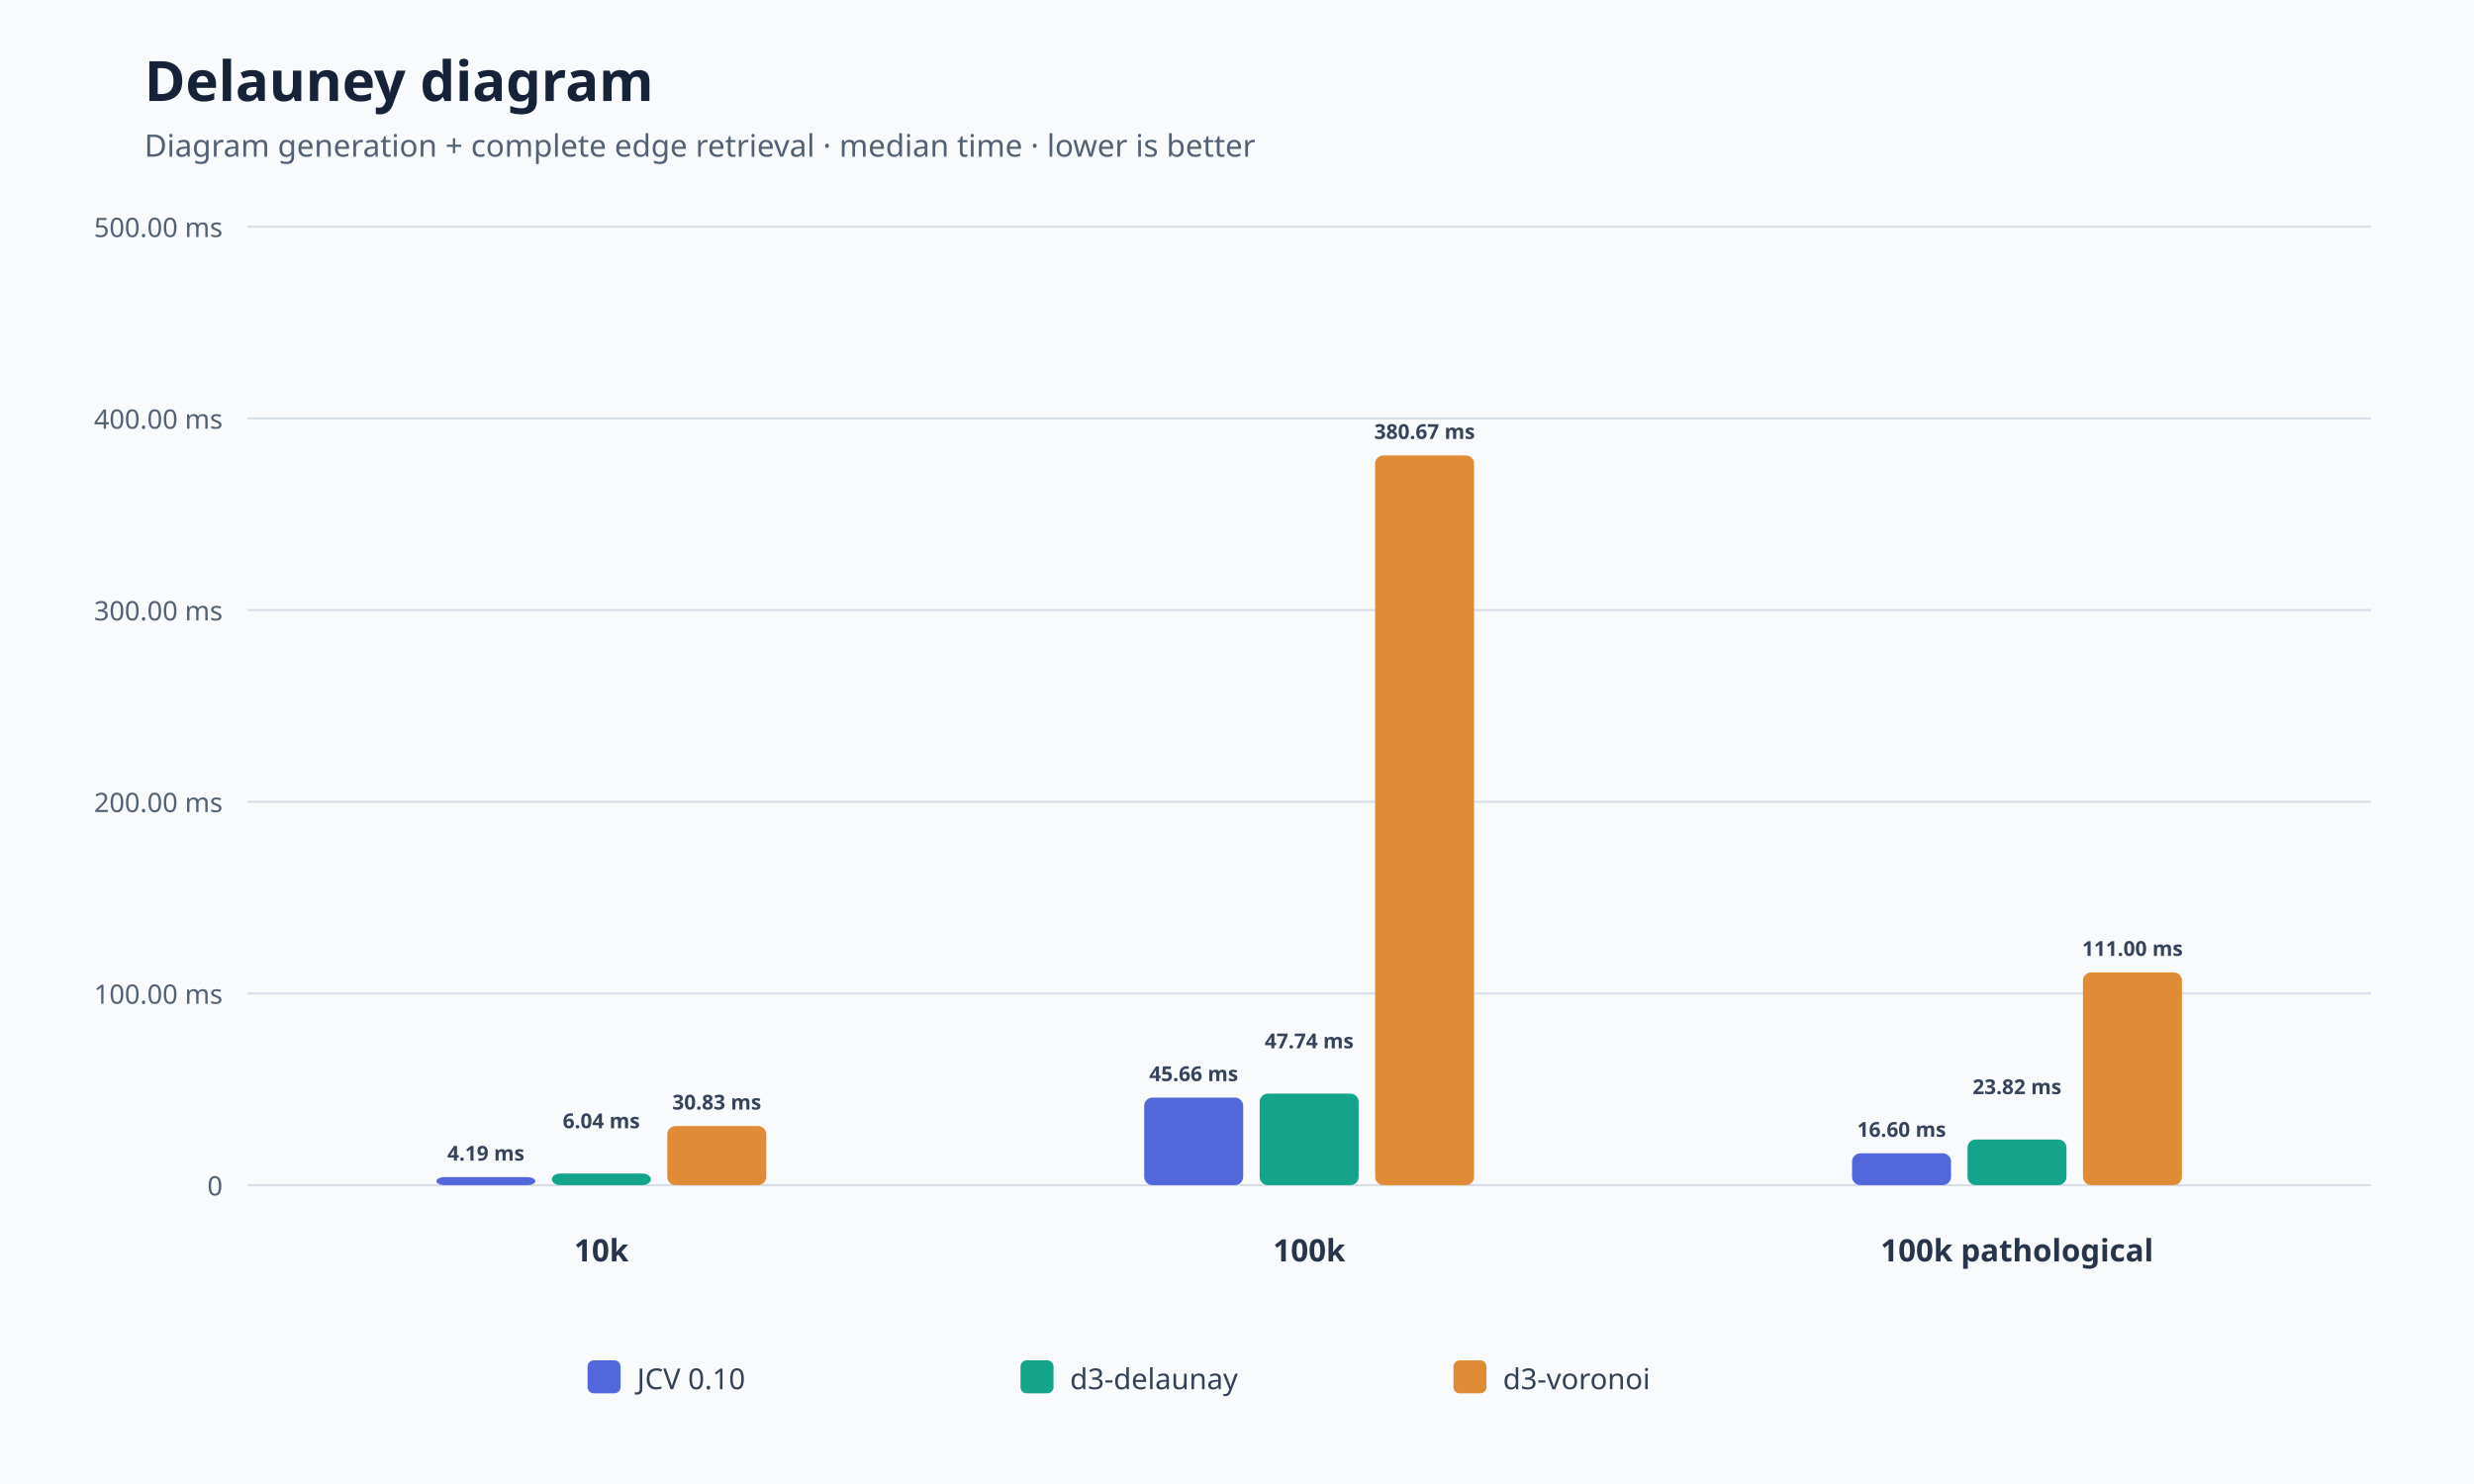
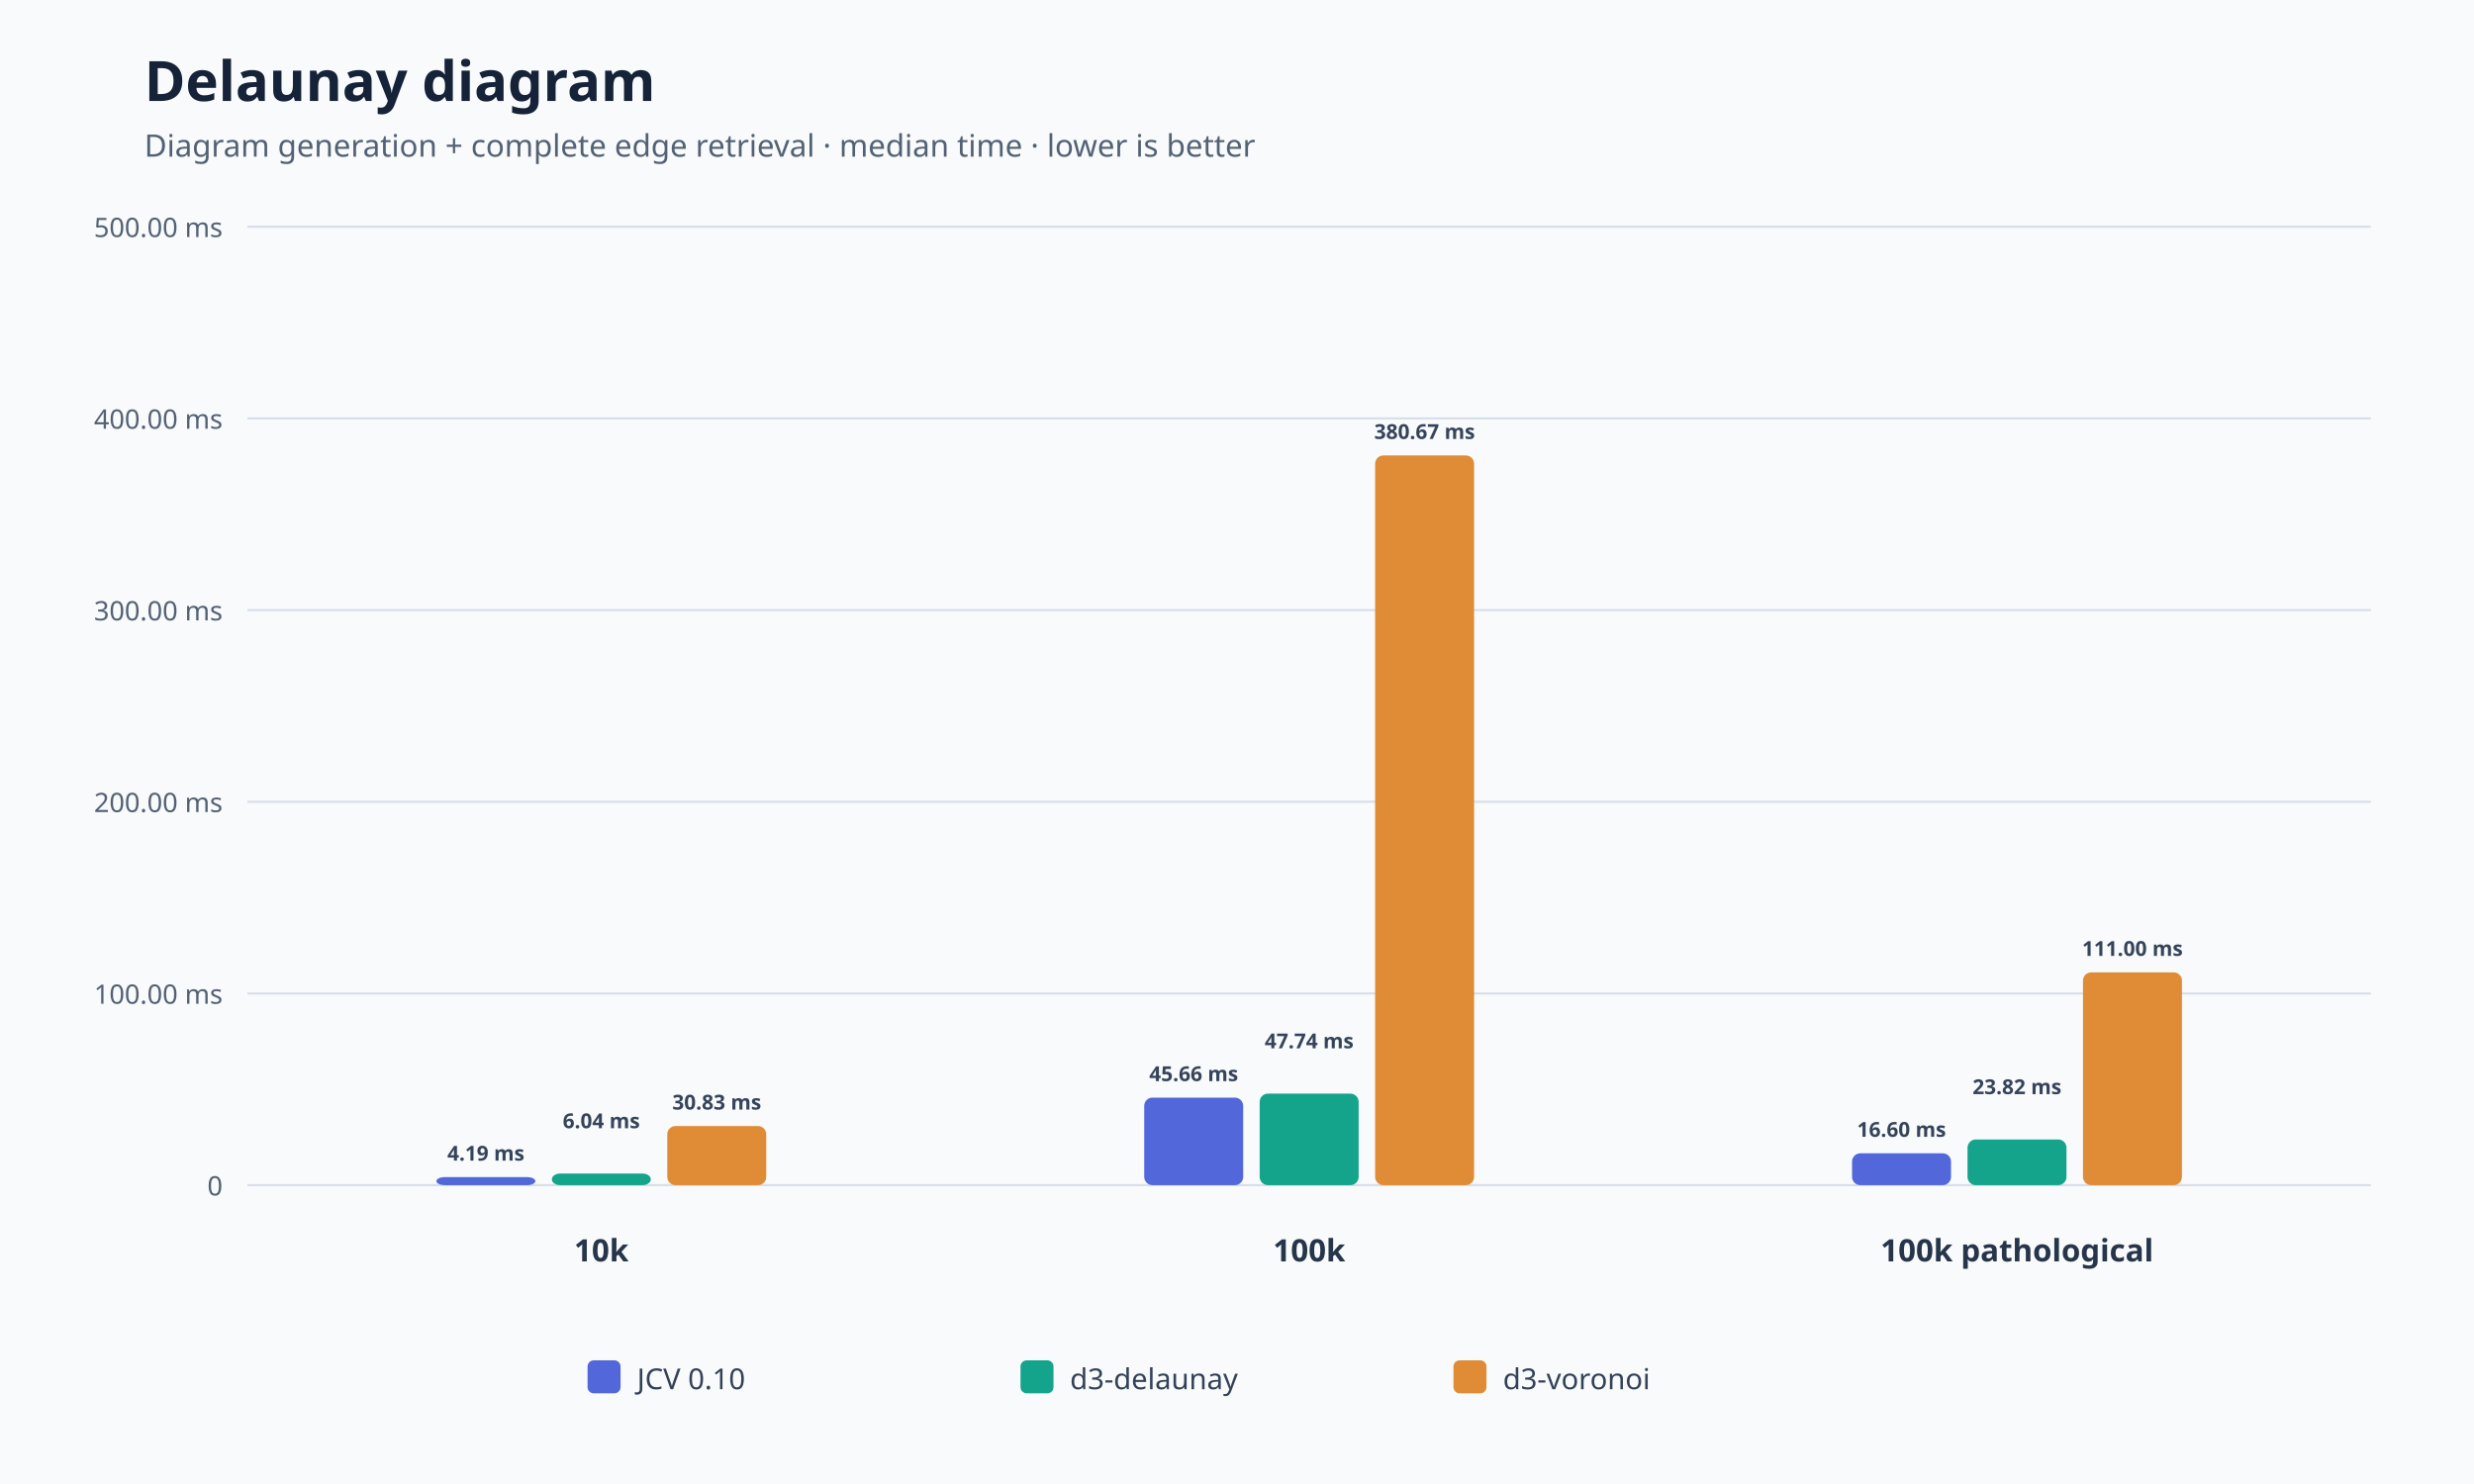
<svg xmlns="http://www.w3.org/2000/svg" width="1200" height="720" viewBox="0 0 1200 720" role="img" aria-labelledby="title desc">
  <style>.stat-hit{fill:transparent;pointer-events:all}</style>
  <rect width="1200" height="720" fill="#f8fafc" />
-   <text x="70" y="49" font-family="system-ui, sans-serif" font-size="27" font-weight="700" fill="#152238">Delauney diagram</text>
+   <text x="70" y="49" font-family="system-ui, sans-serif" font-size="27" font-weight="700" fill="#152238">Delaunay diagram</text>
  <text x="70" y="76" font-family="system-ui, sans-serif" font-size="15" fill="#536174">Diagram generation + complete edge retrieval · median time · lower is better</text>
  <line x1="120" y1="575" x2="1150" y2="575" stroke="#d8dee8" />
  <text x="108" y="580" font-family="system-ui, sans-serif" font-size="13" fill="#536174" text-anchor="end">0</text>
  <line x1="120" y1="482" x2="1150" y2="482" stroke="#d8dee8" />
  <text x="108" y="487" font-family="system-ui, sans-serif" font-size="13" fill="#536174" text-anchor="end">100.00 ms</text>
  <line x1="120" y1="389" x2="1150" y2="389" stroke="#d8dee8" />
  <text x="108" y="394" font-family="system-ui, sans-serif" font-size="13" fill="#536174" text-anchor="end">200.00 ms</text>
  <line x1="120" y1="296" x2="1150" y2="296" stroke="#d8dee8" />
  <text x="108" y="301" font-family="system-ui, sans-serif" font-size="13" fill="#536174" text-anchor="end">300.00 ms</text>
  <line x1="120" y1="203" x2="1150" y2="203" stroke="#d8dee8" />
  <text x="108" y="208" font-family="system-ui, sans-serif" font-size="13" fill="#536174" text-anchor="end">400.00 ms</text>
  <line x1="120" y1="110" x2="1150" y2="110" stroke="#d8dee8" />
  <text x="108" y="115" font-family="system-ui, sans-serif" font-size="13" fill="#536174" text-anchor="end">500.00 ms</text>
  <text x="291.667" y="612" font-family="system-ui, sans-serif" font-size="15" font-weight="600" fill="#26354a" text-anchor="middle">10k</text>
  <rect x="211.667" y="571.10" width="48" height="3.90" rx="4" fill="#5267d9" />
  <text x="235.667" y="563.10" font-family="system-ui, sans-serif" font-size="10" font-weight="650" fill="#35445a" text-anchor="middle">4.19 ms</text>
  <g class="stat-bar" tabindex="0">
    <rect class="stat-hit" x="211.667" y="560.00" width="48" height="15.00" />
  </g>
  <rect x="267.667" y="569.38" width="48" height="5.62" rx="4" fill="#14a38b" />
  <text x="291.667" y="547.38" font-family="system-ui, sans-serif" font-size="10" font-weight="650" fill="#35445a" text-anchor="middle">6.04 ms</text>
  <g class="stat-bar" tabindex="0">
    <rect class="stat-hit" x="267.667" y="560.00" width="48" height="15.00" />
  </g>
  <rect x="323.667" y="546.33" width="48" height="28.67" rx="4" fill="#e08b35" />
  <text x="347.667" y="538.33" font-family="system-ui, sans-serif" font-size="10" font-weight="650" fill="#35445a" text-anchor="middle">30.83 ms</text>
  <g class="stat-bar" tabindex="0">
    <rect class="stat-hit" x="323.667" y="546.33" width="48" height="28.67" />
  </g>
  <text x="635" y="612" font-family="system-ui, sans-serif" font-size="15" font-weight="600" fill="#26354a" text-anchor="middle">100k</text>
  <rect x="555" y="532.53" width="48" height="42.47" rx="4" fill="#5267d9" />
  <text x="579" y="524.53" font-family="system-ui, sans-serif" font-size="10" font-weight="650" fill="#35445a" text-anchor="middle">45.66 ms</text>
  <g class="stat-bar" tabindex="0">
    <rect class="stat-hit" x="555" y="532.53" width="48" height="42.47" />
  </g>
  <rect x="611" y="530.60" width="48" height="44.40" rx="4" fill="#14a38b" />
  <text x="635" y="508.60" font-family="system-ui, sans-serif" font-size="10" font-weight="650" fill="#35445a" text-anchor="middle">47.74 ms</text>
  <g class="stat-bar" tabindex="0">
    <rect class="stat-hit" x="611" y="530.60" width="48" height="44.40" />
  </g>
  <rect x="667" y="220.97" width="48" height="354.03" rx="4" fill="#e08b35" />
  <text x="691" y="212.97" font-family="system-ui, sans-serif" font-size="10" font-weight="650" fill="#35445a" text-anchor="middle">380.67 ms</text>
  <g class="stat-bar" tabindex="0">
    <rect class="stat-hit" x="667" y="220.97" width="48" height="354.03" />
  </g>
  <text x="978.333" y="612" font-family="system-ui, sans-serif" font-size="15" font-weight="600" fill="#26354a" text-anchor="middle">100k pathological</text>
  <rect x="898.333" y="559.56" width="48" height="15.44" rx="4" fill="#5267d9" />
  <text x="922.333" y="551.56" font-family="system-ui, sans-serif" font-size="10" font-weight="650" fill="#35445a" text-anchor="middle">16.60 ms</text>
  <g class="stat-bar" tabindex="0">
    <rect class="stat-hit" x="898.333" y="559.56" width="48" height="15.44" />
  </g>
  <rect x="954.333" y="552.85" width="48" height="22.15" rx="4" fill="#14a38b" />
  <text x="978.333" y="530.85" font-family="system-ui, sans-serif" font-size="10" font-weight="650" fill="#35445a" text-anchor="middle">23.82 ms</text>
  <g class="stat-bar" tabindex="0">
    <rect class="stat-hit" x="954.333" y="552.85" width="48" height="22.15" />
  </g>
  <rect x="1010.333" y="471.77" width="48" height="103.23" rx="4" fill="#e08b35" />
  <text x="1034.333" y="463.77" font-family="system-ui, sans-serif" font-size="10" font-weight="650" fill="#35445a" text-anchor="middle">111.00 ms</text>
  <g class="stat-bar" tabindex="0">
    <rect class="stat-hit" x="1010.333" y="471.77" width="48" height="103.23" />
  </g>
  <rect x="285" y="660" width="16" height="16" rx="3" fill="#5267d9" />
  <text x="309" y="674" font-family="system-ui, sans-serif" font-size="14" fill="#344258">JCV 0.10</text>
  <rect x="495" y="660" width="16" height="16" rx="3" fill="#14a38b" />
  <text x="519" y="674" font-family="system-ui, sans-serif" font-size="14" fill="#344258">d3-delaunay</text>
  <rect x="705" y="660" width="16" height="16" rx="3" fill="#e08b35" />
  <text x="729" y="674" font-family="system-ui, sans-serif" font-size="14" fill="#344258">d3-voronoi</text>
</svg>
